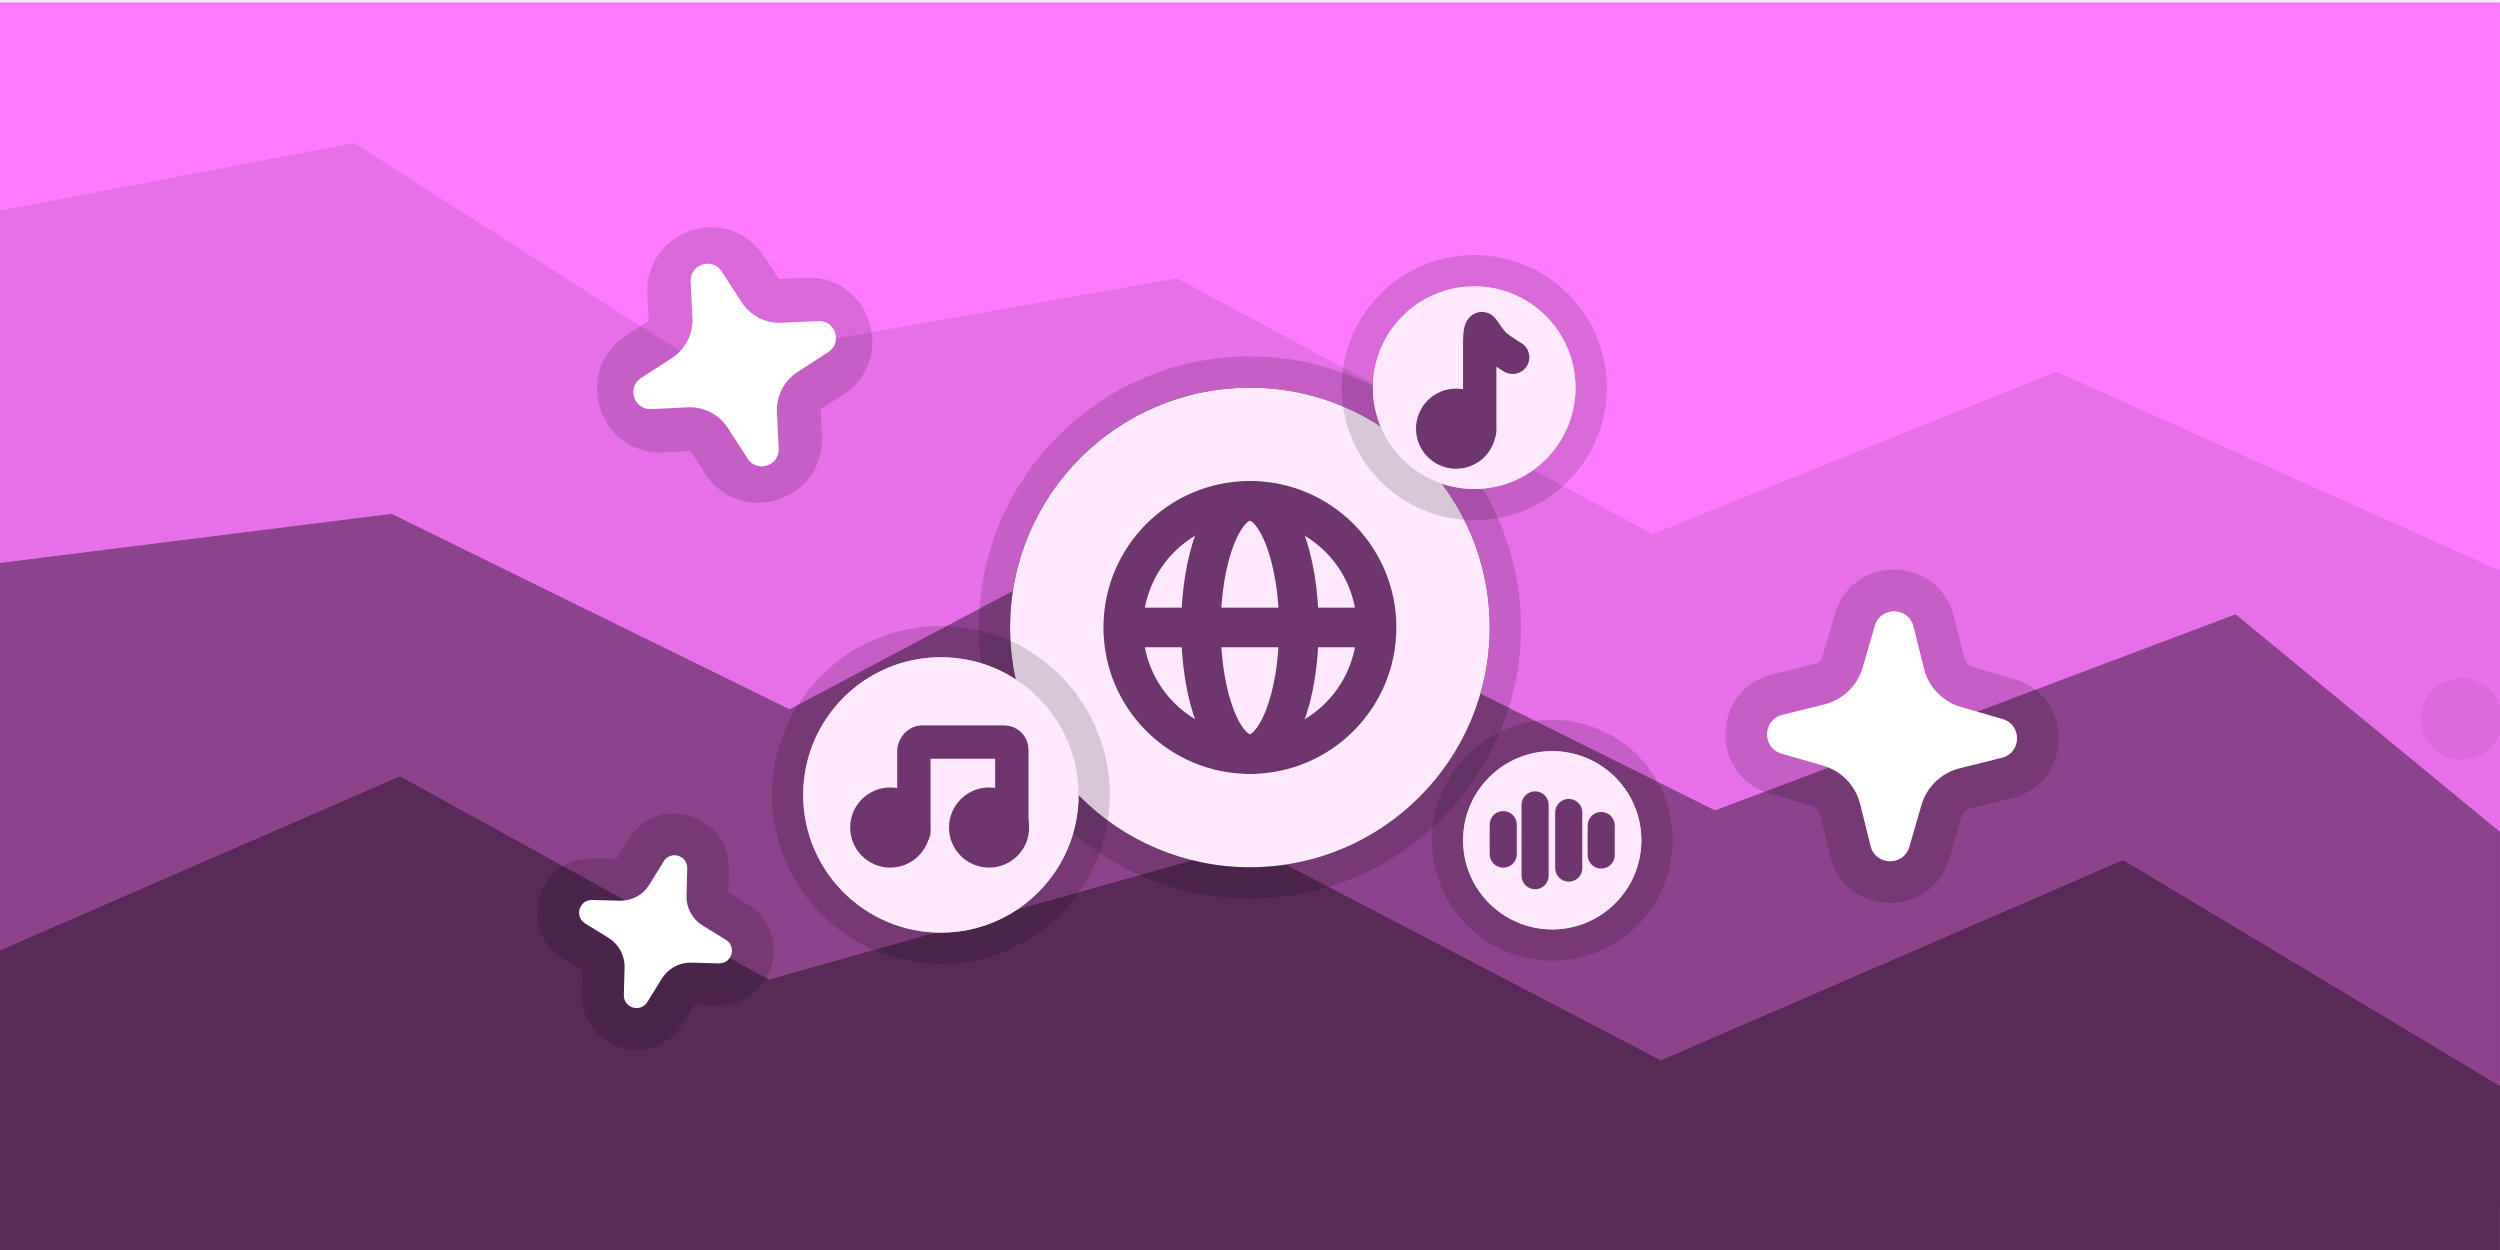
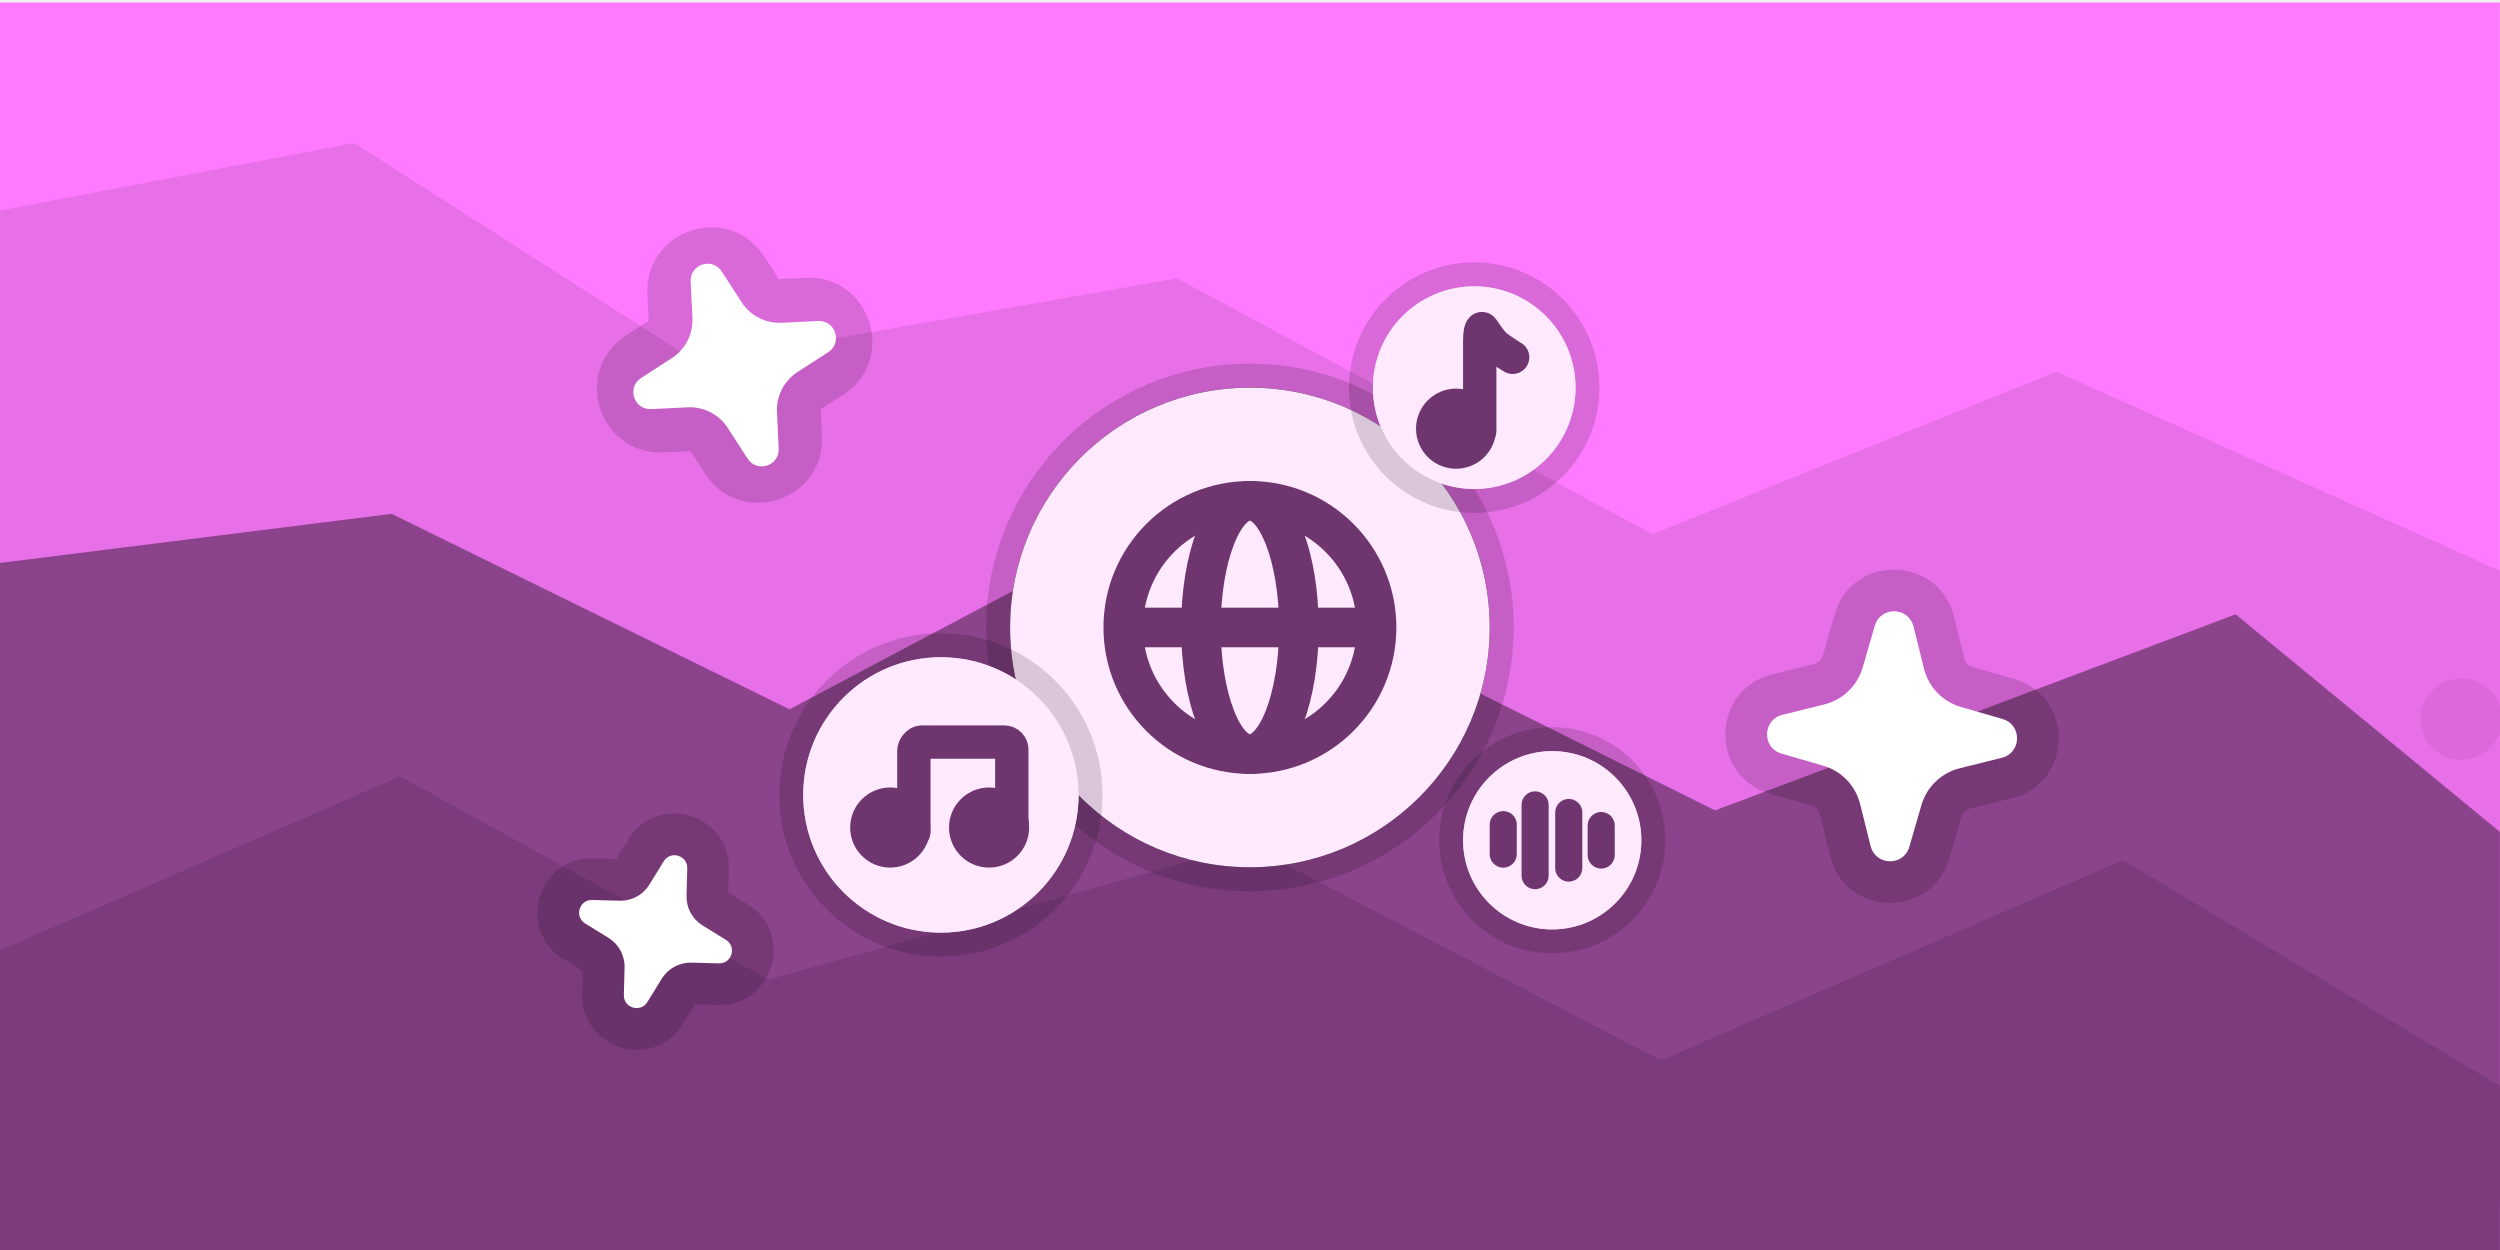
<svg xmlns="http://www.w3.org/2000/svg" version="1.1" width="600" height="300" viewBox="0,0,600,300">
  <defs>
    <clipPath id="clip-1">
      <path d="M-59.979,329.411v-300h600v300z" fill="none" fill-rule="nonzero" stroke="none" stroke-width="1" stroke-linecap="butt" />
    </clipPath>
  </defs>
-   <g transform="translate(59.97856,-29.41051)">
+   <g transform="translate(59.97855,-29.41051)">
    <g clip-path="url(#clip-1)" stroke-miterlimit="10">
      <path d="M-60,330v-300h600v300z" fill="#ff7aff" fill-rule="nonzero" stroke="none" stroke-width="1" stroke-linecap="butt" />
      <path d="M-60,328v-248.043l85.008,-16.223l82.496,52.719l114.984,-20.234l114.141,61.398l96.934,-38.996l106.438,47.773v161.605zM540,328" fill="#e76fe7" fill-rule="nonzero" stroke="none" stroke-width="1" stroke-linecap="butt" />
      <path d="M-60,319v-154.48l94.008,-11.785l95.496,46.91l83.984,-44.5l138.141,68.766l124.934,-47.062l63.438,52.223v89.93zM540,319" fill="#8b438b" fill-rule="nonzero" stroke="none" stroke-width="1" stroke-linecap="butt" />
-       <path d="M-60,330v-72.48l96.008,-41.785l88.551,48.777l114.93,-32.367l99.141,51.766l110.934,-48.062l90.438,54.223v39.93zM540,330" fill="#572a57" fill-rule="nonzero" stroke="none" stroke-width="1" stroke-linecap="butt" />
+       <path d="M-60,330v-72.48l96.008,-41.785l88.551,48.777l114.93,-32.367l99.141,51.766l110.934,-48.062l90.438,54.223v39.93zM540,330" fill="#7c3b7c" fill-rule="nonzero" stroke="none" stroke-width="1" stroke-linecap="butt" />
      <path d="M423.429,192.376c14.532,4.219 14.133,24.935 -0.538,28.603l-10.109,2.514c-0.973,0.242 -1.744,0.984 -2.022,1.947l-2.89,9.986l-0.002,0.011c-4.213,14.501 -24.939,14.166 -28.599,-0.551c0,-0.001 0,-0.001 0,-0.002l-2.516,-10.088c-0.243,-0.973 -0.984,-1.744 -1.948,-2.022v0l-9.996,-2.892c-14.533,-4.218 -14.135,-24.935 0.539,-28.602l10.099,-2.513c0.001,0 0.001,0 0.002,0c0.972,-0.243 1.742,-0.985 2.02,-1.948l2.896,-9.989c0,-0.001 0.001,-0.002 0.001,-0.004c4.212,-14.577 24.938,-14.114 28.598,0.528l2.514,10.108c0.242,0.972 0.983,1.742 1.946,2.02zM410.373,213.788l10.092,-2.51c4.77,-1.193 4.898,-7.927 0.176,-9.297l-9.99,-2.89c-4.393,-1.268 -7.777,-4.783 -8.878,-9.221l-2.51,-10.09c-1.193,-4.771 -7.927,-4.899 -9.29,-0.175l-2.896,9.987c-1.267,4.392 -4.778,7.776 -9.214,8.881l-10.09,2.51c-4.771,1.192 -4.899,7.926 -0.176,9.297l9.987,2.889c4.389,1.269 7.769,4.78 8.873,9.213l2.517,10.091c1.186,4.771 7.919,4.898 9.291,0.175l2.889,-9.987c1.27,-4.391 4.785,-7.772 9.22,-8.873z" fill-opacity="0.15" fill="#000000" fill-rule="evenodd" stroke="none" stroke-width="1" stroke-linecap="butt" />
      <path d="M420.64,201.979c4.722,1.37 4.595,8.104 -0.176,9.297l-10.092,2.51c-4.436,1.1 -7.95,4.482 -9.22,8.873l-2.889,9.987c-1.372,4.723 -8.105,4.596 -9.291,-0.175l-2.517,-10.091c-1.103,-4.434 -4.484,-7.944 -8.873,-9.213l-9.987,-2.889c-4.723,-1.371 -4.596,-8.105 0.176,-9.297l10.09,-2.51c4.437,-1.104 7.947,-4.489 9.214,-8.881l2.896,-9.987c1.363,-4.723 8.097,-4.596 9.29,0.175l2.51,10.09c1.101,4.439 4.486,7.953 8.878,9.221z" fill="#ffffff" fill-rule="evenodd" stroke="none" stroke-width="1" stroke-linecap="butt" />
      <path d="M95.399,99.996c-0.735,-15.519 19.563,-22.135 28.045,-9.006c0.002,0.002 0.003,0.004 0.004,0.006l3.493,5.397l6.433,-0.311c15.556,-0.738 22.096,19.574 9.016,28.045l-5.408,3.495l0.307,6.42c0,0.003 0,0.005 -0,0.009c0.751,15.598 -19.587,22.067 -28.039,9.022l-0.007,-0.011l-3.488,-5.397l-6.441,0.311c-15.555,0.737 -22.094,-19.573 -9.015,-28.044l0.009,-0.006l5.403,-3.493zM113.934,135.169c0,0 -0.001,-0.001 0,0zM119.062,136.716c1.98,3.056 6.727,1.53 6.55,-2.106l-0.368,-7.692c-0.033,-0.676 0.007,-1.345 0.113,-1.997c0.323,-1.958 1.252,-3.769 2.655,-5.17c0.468,-0.468 0.988,-0.891 1.558,-1.258l6.465,-4.179c3.057,-1.979 1.53,-6.727 -2.108,-6.555l-7.69,0.372c-0.675,0.033 -1.345,-0.007 -1.996,-0.114c-1.959,-0.322 -3.77,-1.253 -5.172,-2.657c-0.468,-0.468 -0.891,-0.99 -1.259,-1.559l-4.183,-6.464c-1.974,-3.058 -6.723,-1.531 -6.549,2.106l0.372,7.689c0.033,0.678 -0.006,1.348 -0.114,2.002c-0.322,1.96 -1.252,3.771 -2.657,5.173c-0.468,0.468 -0.99,0.891 -1.558,1.257l-6.467,4.18c-3.055,1.979 -1.529,6.727 2.108,6.555l7.691,-0.373c0.676,-0.033 1.346,0.006 1.998,0.113c1.958,0.321 3.77,1.25 5.173,2.654c0.468,0.468 0.891,0.988 1.259,1.557zM103.804,103.677l0.008,0.012z" fill-opacity="0.15" fill="#000000" fill-rule="evenodd" stroke="none" stroke-width="1" stroke-linecap="butt" />
      <path d="M101.265,115.354c3.244,-2.093 5.125,-5.758 4.936,-9.615l-0.424,-8.768c-0.198,-4.147 5.217,-5.888 7.468,-2.401l4.77,7.371c2.092,3.242 5.755,5.124 9.61,4.938l8.769,-0.425c4.148,-0.196 5.889,5.218 2.403,7.475l-7.372,4.766c-3.24,2.094 -5.12,5.754 -4.933,9.607l0.419,8.771c0.202,4.147 -5.211,5.887 -7.469,2.402l-4.766,-7.372c-2.095,-3.242 -5.758,-5.121 -9.612,-4.932l-8.771,0.425c-4.147,0.196 -5.887,-5.217 -2.403,-7.475z" fill="#ffffff" fill-rule="evenodd" stroke="none" stroke-width="1" stroke-linecap="butt" />
      <path d="M90.815,230.863c6.988,-11.303 24.507,-6.152 24.141,7.212c0.001,0.003 0.001,0.005 0,0.007l-0.147,5.496l4.689,2.892c11.331,7.005 6.121,24.497 -7.205,24.146l-5.506,-0.149l-2.888,4.678c-0.001,0.002 -0.003,0.004 -0.004,0.007c-7.016,11.367 -24.493,6.093 -24.145,-7.198l-0,-0.011l0.15,-5.495l-4.694,-2.895c-11.329,-7.005 -6.12,-24.496 7.205,-24.146l0.009,0l5.501,0.149zM86.879,264.642c-0,0 0,-0 0,0zM89.748,268.213c-0.081,3.114 4.005,4.332 5.64,1.683l3.46,-5.605c0.304,-0.492 0.656,-0.945 1.047,-1.353c1.174,-1.225 2.705,-2.053 4.374,-2.363c0.556,-0.104 1.128,-0.15 1.706,-0.134l6.583,0.179c3.113,0.082 4.332,-4.006 1.684,-5.643l-5.606,-3.457c-0.493,-0.304 -0.945,-0.655 -1.354,-1.047c-1.225,-1.174 -2.053,-2.706 -2.363,-4.375c-0.103,-0.557 -0.149,-1.129 -0.133,-1.709l0.175,-6.584c0.087,-3.112 -4.001,-4.332 -5.639,-1.682l-3.457,5.605c-0.304,0.494 -0.656,0.948 -1.048,1.357c-1.175,1.226 -2.708,2.054 -4.377,2.365c-0.557,0.103 -1.129,0.149 -1.707,0.133l-6.584,-0.179c-3.113,-0.082 -4.332,4.006 -1.684,5.643l5.606,3.457c0.493,0.304 0.947,0.656 1.355,1.047c1.227,1.174 2.055,2.705 2.366,4.374c0.104,0.557 0.15,1.128 0.134,1.707zM94.964,237.526l-0,0.012z" fill-opacity="0.15" fill="#000000" fill-rule="evenodd" stroke="none" stroke-width="1" stroke-linecap="butt" />
      <path d="M88.732,245.585c2.895,0.081 5.614,-1.388 7.132,-3.855l3.457,-5.605c1.638,-2.649 5.726,-1.43 5.639,1.682l-0.175,6.584c-0.081,2.894 1.386,5.612 3.85,7.131l5.606,3.457c2.649,1.637 1.429,5.725 -1.684,5.643l-6.583,-0.179c-2.892,-0.078 -5.607,1.389 -7.127,3.851l-3.46,5.605c-1.634,2.65 -5.721,1.431 -5.64,-1.683l0.179,-6.583c0.078,-2.894 -1.391,-5.61 -3.856,-7.128l-5.606,-3.457c-2.649,-1.638 -1.429,-5.725 1.684,-5.643z" fill="#ffffff" fill-rule="evenodd" stroke="none" stroke-width="1" stroke-linecap="butt" />
-       <path d="M182.447,180c0,-31.785 25.767,-57.553 57.553,-57.553c31.785,0 57.553,25.767 57.553,57.553c0,31.785 -25.767,57.553 -57.553,57.553c-31.785,0 -57.553,-25.767 -57.553,-57.553z" fill="#000000" fill-rule="nonzero" stroke-opacity="0.149" stroke="#000000" stroke-width="15" stroke-linecap="butt" />
+       <path d="M182.447,180c0,-31.785 25.767,-57.553 57.553,-57.553c31.785,0 57.553,25.767 57.553,57.553c0,31.785 -25.767,57.553 -57.553,57.553c-31.785,0 -57.553,-25.767 -57.553,-57.553z" fill="#000000" fill-rule="nonzero" stroke-opacity="0.149" stroke="#000000" stroke-width="11.5" stroke-linecap="butt" />
      <path d="M182.447,180c0,-31.785 25.767,-57.553 57.553,-57.553c31.785,0 57.553,25.767 57.553,57.553c0,31.785 -25.767,57.553 -57.553,57.553c-31.785,0 -57.553,-25.767 -57.553,-57.553z" fill="#ffe9ff" fill-rule="nonzero" stroke-opacity="0.149" stroke="#000000" stroke-width="0" stroke-linecap="butt" />
      <path d="M209.602,180c0,-16.788 13.609,-30.398 30.398,-30.398c16.788,0 30.398,13.609 30.398,30.398c0,16.788 -13.609,30.398 -30.398,30.398c-16.788,0 -30.398,-13.609 -30.398,-30.398z" fill="#ffe9ff" fill-rule="nonzero" stroke="#6e356e" stroke-width="9.5" stroke-linecap="butt" />
      <path d="M228.246,180c0,-16.788 5.262,-30.398 11.754,-30.398c6.491,0 11.754,13.609 11.754,30.398c0,16.788 -5.262,30.398 -11.754,30.398c-6.491,0 -11.754,-13.609 -11.754,-30.398z" fill="#ffe9ff" fill-rule="nonzero" stroke="#6e356e" stroke-width="9.5" stroke-linecap="butt" />
-       <path d="M269.519,122.447c0,-13.43 10.888,-24.318 24.318,-24.318c13.43,0 24.318,10.888 24.318,24.318c0,13.43 -10.888,24.318 -24.318,24.318c-13.43,0 -24.318,-10.888 -24.318,-24.318z" fill="#ffe9ff" fill-rule="nonzero" stroke-opacity="0.149" stroke="#000000" stroke-width="15" stroke-linecap="butt" />
+       <path d="M269.519,122.447c0,-13.43 10.888,-24.318 24.318,-24.318c13.43,0 24.318,10.888 24.318,24.318c0,13.43 -10.888,24.318 -24.318,24.318c-13.43,0 -24.318,-10.888 -24.318,-24.318z" fill="#ffe9ff" fill-rule="nonzero" stroke-opacity="0.149" stroke="#000000" stroke-width="11.5" stroke-linecap="butt" />
      <path d="M269.519,122.447c0,-13.43 10.888,-24.318 24.318,-24.318c13.43,0 24.318,10.888 24.318,24.318c0,13.43 -10.888,24.318 -24.318,24.318c-13.43,0 -24.318,-10.888 -24.318,-24.318z" fill="#ffe9ff" fill-rule="nonzero" stroke-opacity="0.149" stroke="#000000" stroke-width="0" stroke-linecap="butt" />
      <path d="M266.142,180h-52.284" fill="none" fill-rule="nonzero" stroke="#6e356e" stroke-width="9.5" stroke-linecap="round" />
      <path d="M284.616,132.295c0,-2.686 2.178,-4.864 4.864,-4.864c2.686,0 4.864,2.178 4.864,4.864c0,2.686 -2.178,4.864 -4.864,4.864c-2.686,0 -4.864,-2.178 -4.864,-4.864z" fill="#6e356e" fill-rule="nonzero" stroke="#6e356e" stroke-width="9.5" stroke-linecap="butt" />
      <path d="M295.154,132.79c0,0 0,-17.223 0,-21.545c0,-1.859 0.298,-3.499 0.743,-2.816c0.721,1.105 1.828,2.716 2.684,3.572c1.231,1.231 4.476,3.158 4.476,3.158" fill="none" fill-rule="nonzero" stroke="#6e356e" stroke-width="8" stroke-linecap="round" />
-       <path d="M132.791,220.194c0,-18.25 14.794,-33.044 33.044,-33.044c18.25,0 33.044,14.794 33.044,33.044c0,18.25 -14.794,33.044 -33.044,33.044c-18.25,0 -33.044,-14.794 -33.044,-33.044z" fill="#ffe9ff" fill-rule="nonzero" stroke-opacity="0.149" stroke="#000000" stroke-width="15" stroke-linecap="butt" />
+       <path d="M132.791,220.194c0,-18.25 14.794,-33.044 33.044,-33.044c18.25,0 33.044,14.794 33.044,33.044c0,18.25 -14.794,33.044 -33.044,33.044c-18.25,0 -33.044,-14.794 -33.044,-33.044z" fill="#ffe9ff" fill-rule="nonzero" stroke-opacity="0.149" stroke="#000000" stroke-width="11.5" stroke-linecap="butt" />
      <path d="M132.791,220.194c0,-18.25 14.794,-33.044 33.044,-33.044c18.25,0 33.044,14.794 33.044,33.044c0,18.25 -14.794,33.044 -33.044,33.044c-18.25,0 -33.044,-14.794 -33.044,-33.044z" fill="#ffe9ff" fill-rule="nonzero" stroke-opacity="0.149" stroke="#000000" stroke-width="0" stroke-linecap="butt" />
      <path d="M148.812,228.019c0,-2.686 2.178,-4.864 4.864,-4.864c2.686,0 4.864,2.178 4.864,4.864c0,2.686 -2.178,4.864 -4.864,4.864c-2.686,0 -4.864,-2.178 -4.864,-4.864z" fill="#6e356e" fill-rule="nonzero" stroke="#6e356e" stroke-width="9.5" stroke-linecap="butt" />
      <path d="M172.535,228.019c0,-2.686 2.178,-4.864 4.864,-4.864c2.686,0 4.864,2.178 4.864,4.864c0,2.686 -2.178,4.864 -4.864,4.864c-2.686,0 -4.864,-2.178 -4.864,-4.864z" fill="#6e356e" fill-rule="nonzero" stroke="#6e356e" stroke-width="9.5" stroke-linecap="butt" />
      <path d="M159.35,229.05c0,0 0,-13.219 0,-19.431c0,-0.907 0.916,-2.114 1.886,-2.114c2.642,0 15.009,0 19.757,0c1.158,0 1.864,0.891 1.864,1.803c0,2.87 0,17.847 0,17.847" fill="none" fill-rule="nonzero" stroke="#6e356e" stroke-width="8" stroke-linecap="round" />
-       <path d="M291.16,231.076c0,-11.815 9.578,-21.393 21.393,-21.393c11.815,0 21.393,9.578 21.393,21.393c0,11.815 -9.578,21.393 -21.393,21.393c-11.815,0 -21.393,-9.578 -21.393,-21.393z" fill="#ffe9ff" fill-rule="nonzero" stroke-opacity="0.149" stroke="#000000" stroke-width="15" stroke-linecap="butt" />
+       <path d="M291.16,231.076c0,-11.815 9.578,-21.393 21.393,-21.393c11.815,0 21.393,9.578 21.393,21.393c0,11.815 -9.578,21.393 -21.393,21.393c-11.815,0 -21.393,-9.578 -21.393,-21.393z" fill="#ffe9ff" fill-rule="nonzero" stroke-opacity="0.149" stroke="#000000" stroke-width="11.5" stroke-linecap="butt" />
      <path d="M291.16,231.076c0,-11.815 9.578,-21.393 21.393,-21.393c11.815,0 21.393,9.578 21.393,21.393c0,11.815 -9.578,21.393 -21.393,21.393c-11.815,0 -21.393,-9.578 -21.393,-21.393z" fill="#ffe9ff" fill-rule="nonzero" stroke-opacity="0.149" stroke="#000000" stroke-width="0" stroke-linecap="butt" />
      <path d="M300.799,227.326v7.072" fill="none" fill-rule="nonzero" stroke="#6e356e" stroke-width="6.5" stroke-linecap="round" />
      <path d="M308.444,239.568v-16.985" fill="none" fill-rule="nonzero" stroke="#6e356e" stroke-width="6.5" stroke-linecap="round" />
-       <path d="M316.522,237.747v-13.341" fill="none" fill-rule="nonzero" stroke="#6e356e" stroke-width="6.5" stroke-linecap="round" />
+       <path d="M316.522,224.406v13.341" fill="none" fill-rule="nonzero" stroke="#6e356e" stroke-width="6.5" stroke-linecap="round" />
      <path d="M324.306,227.54v7.072" fill="none" fill-rule="nonzero" stroke="#6e356e" stroke-width="6.5" stroke-linecap="round" />
      <path d="M-185.881,29.411c0,-5.385 4.365,-9.75 9.75,-9.75c5.385,0 9.75,4.365 9.75,9.75c0,5.385 -4.365,9.75 -9.75,9.75c-5.385,0 -9.75,-4.365 -9.75,-9.75z" fill="#000000" fill-rule="nonzero" stroke="none" stroke-width="0.5" stroke-linecap="butt" />
      <path d="M520.979,201.972c0,-5.385 4.365,-9.75 9.75,-9.75c5.385,0 9.75,4.365 9.75,9.75c0,5.385 -4.365,9.75 -9.75,9.75c-5.385,0 -9.75,-4.365 -9.75,-9.75z" fill-opacity="0.49" fill="#cf63cf" fill-rule="nonzero" stroke="none" stroke-width="0.5" stroke-linecap="butt" />
    </g>
  </g>
</svg>
